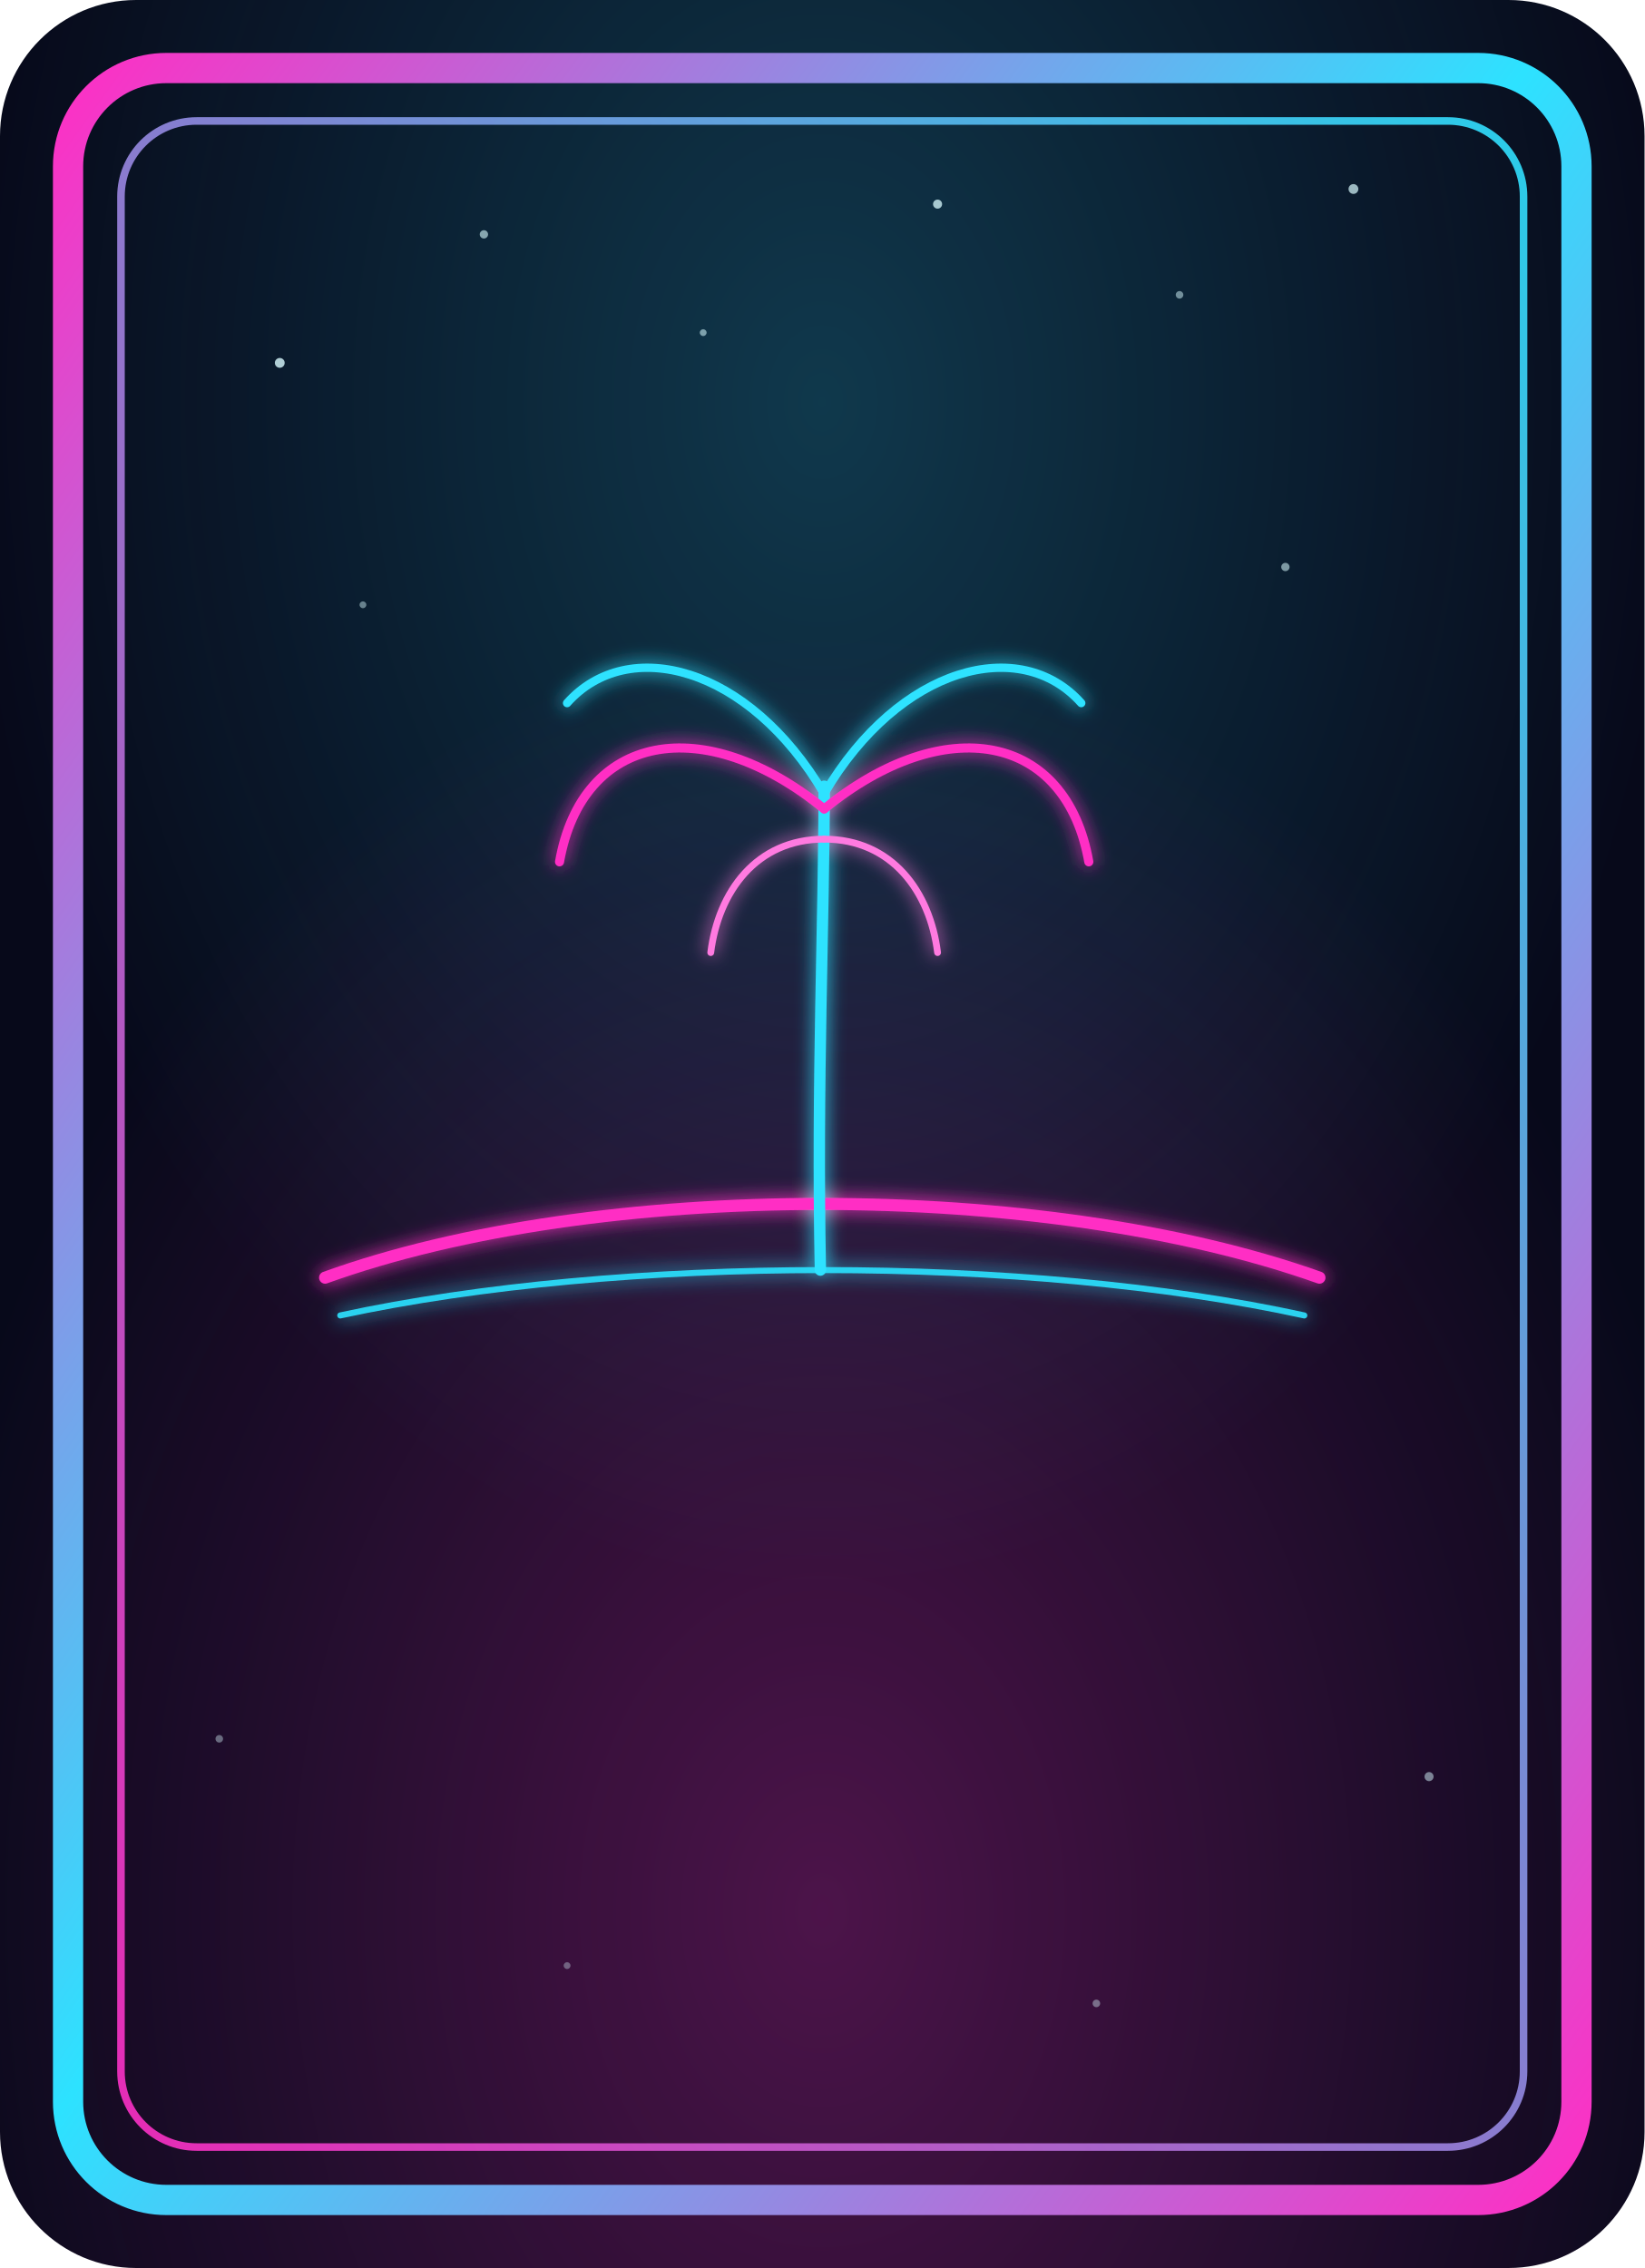
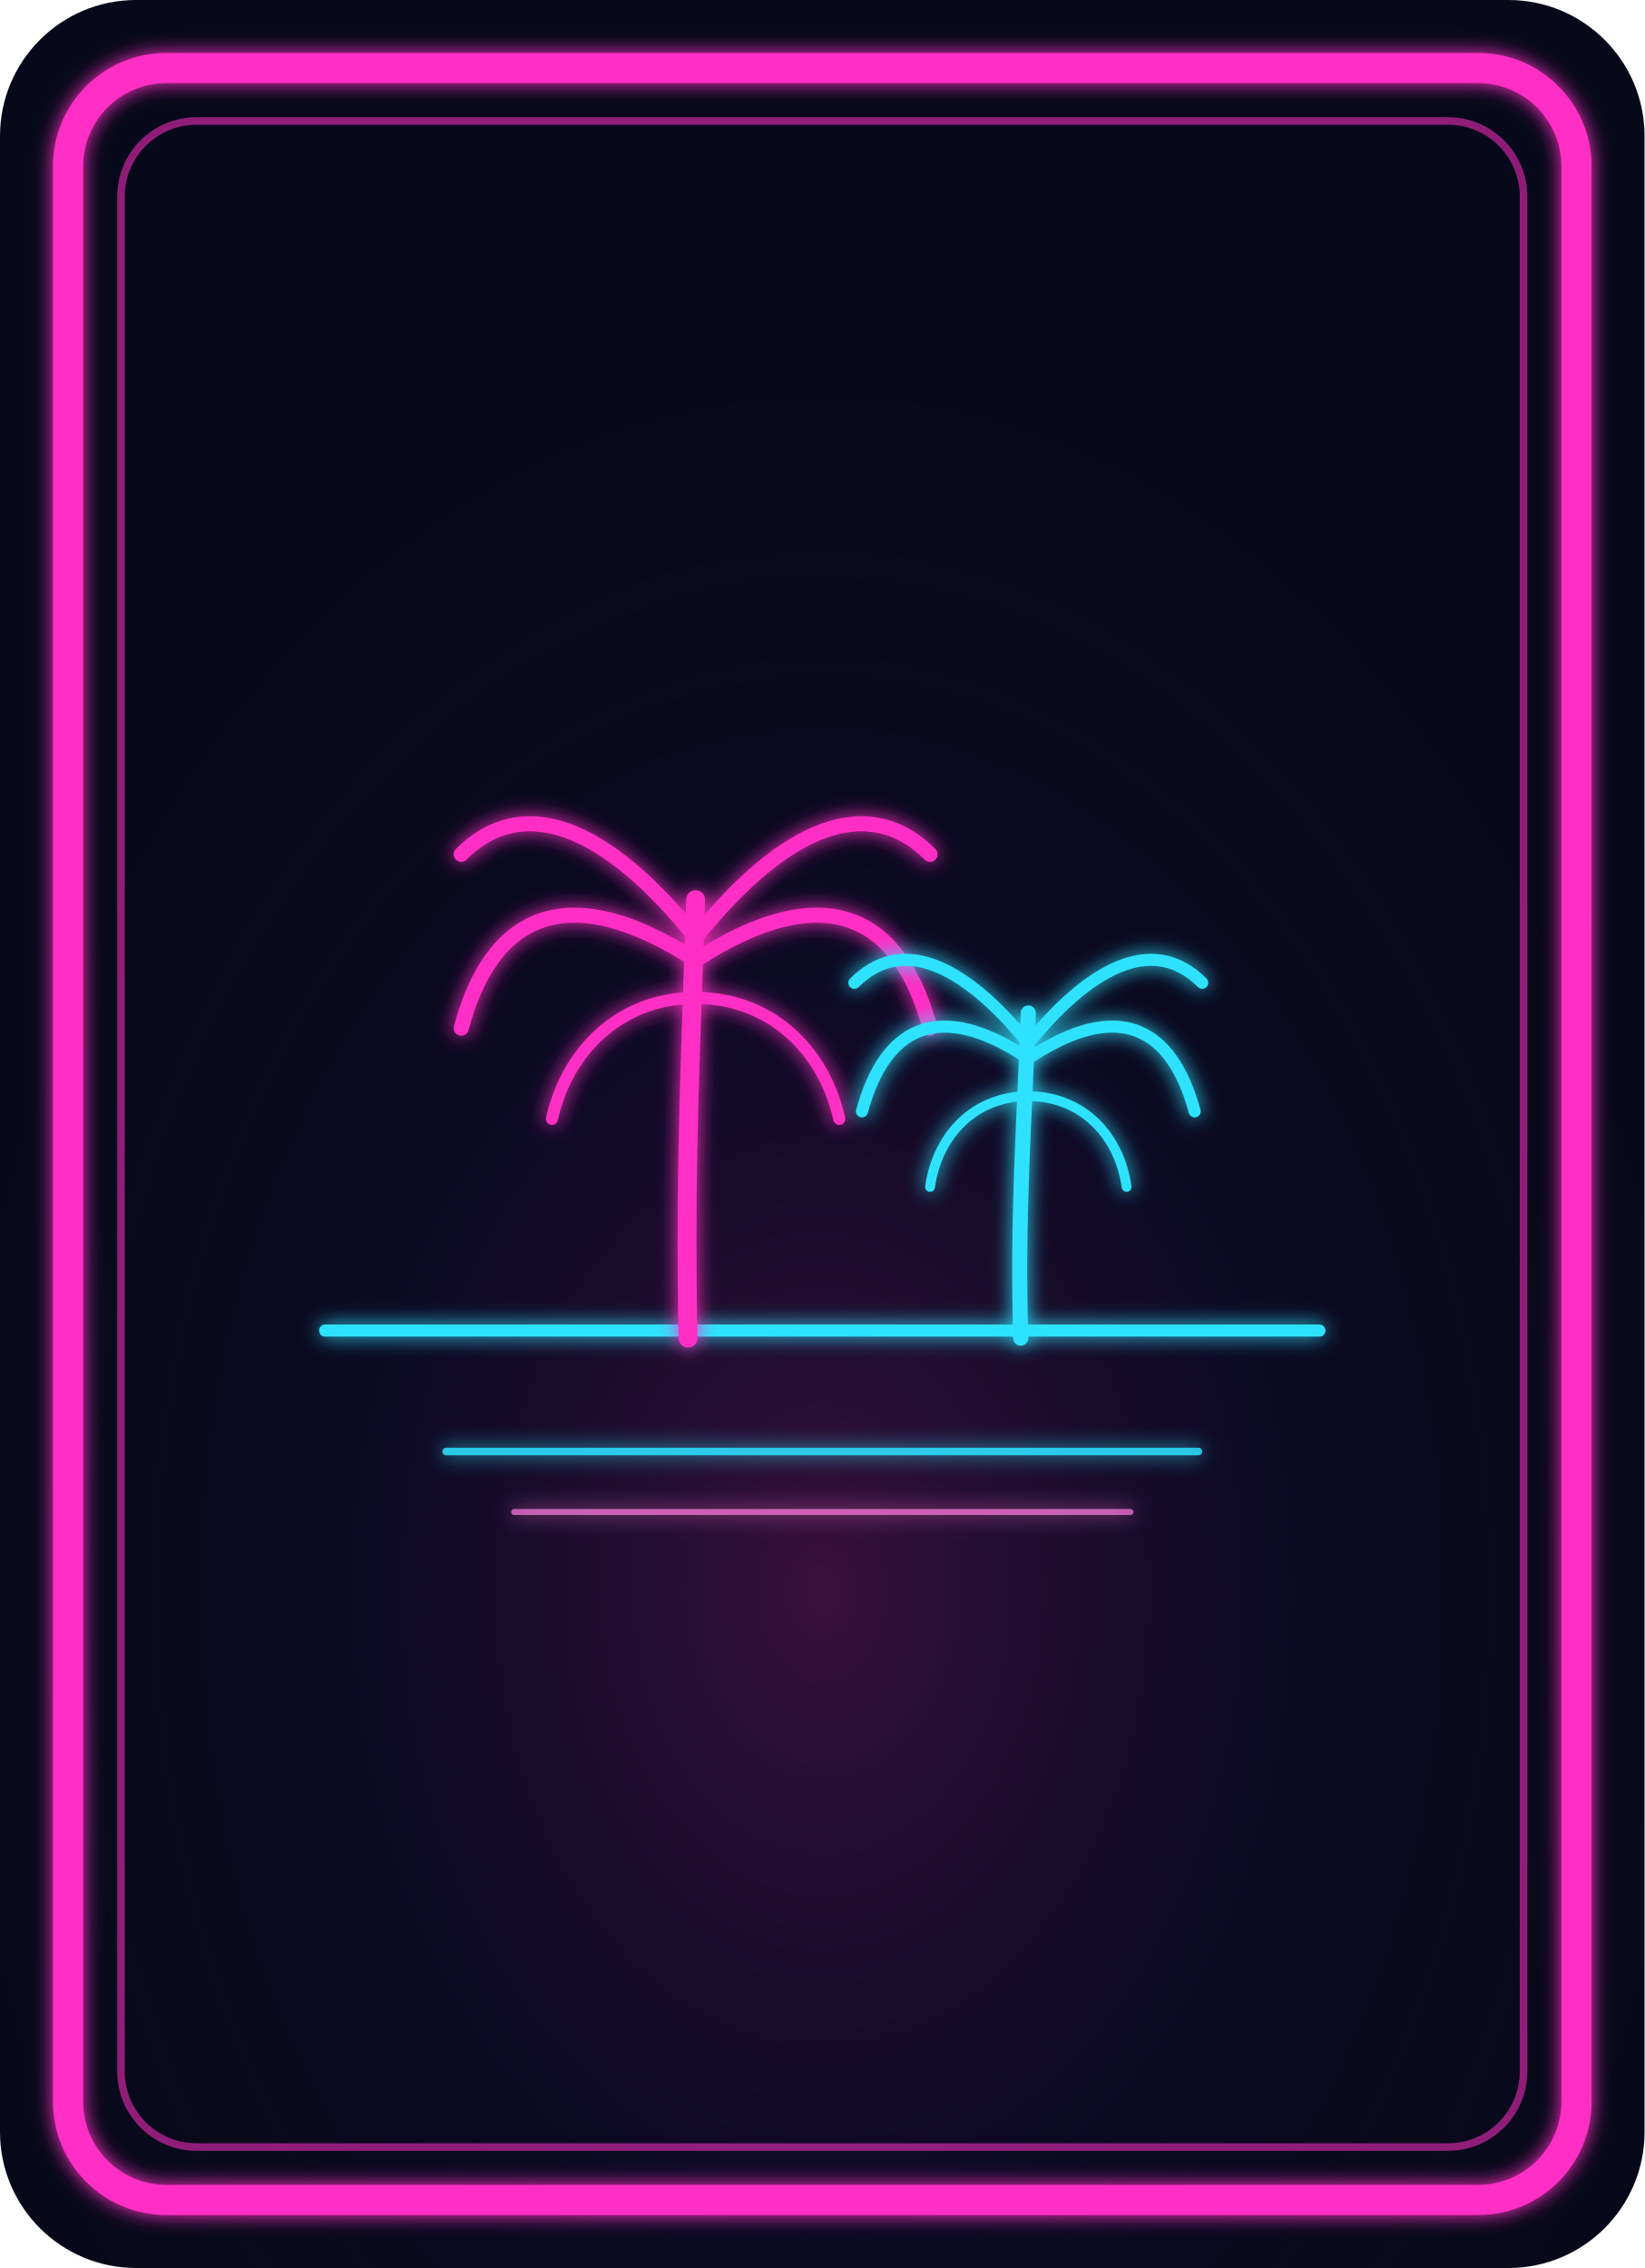
- <svg xmlns="http://www.w3.org/2000/svg" width="435" height="600" viewBox="0 0 435 600" role="img" aria-labelledby="vn-title vn-desc">
+ <svg xmlns="http://www.w3.org/2000/svg" width="435" height="600" viewBox="0 0 435 600" role="img" aria-labelledby="vn-back-title vn-back-desc">
  <defs>
-     <linearGradient id="vn-border" x1="0" y1="0" x2="1" y2="1">
-       <stop offset="0" stop-color="#ff2ec4" />
-       <stop offset="0.48" stop-color="#2de2ff" />
-       <stop offset="1" stop-color="#ff2ec4" />
-     </linearGradient>
-     <linearGradient id="vn-border-inner" x1="1" y1="0" x2="0" y2="1">
-       <stop offset="0" stop-color="#2de2ff" />
-       <stop offset="1" stop-color="#ff2ec4" />
-     </linearGradient>
-     <radialGradient id="vn-glow-cyan" cx="50%" cy="18%" r="52%">
-       <stop offset="0" stop-color="#2de2ff" stop-opacity="0.22" />
-       <stop offset="1" stop-color="#2de2ff" stop-opacity="0" />
-     </radialGradient>
-     <radialGradient id="vn-glow-pink" cx="50%" cy="84%" r="56%">
-       <stop offset="0" stop-color="#ff2ec4" stop-opacity="0.28" />
-       <stop offset="1" stop-color="#ff2ec4" stop-opacity="0" />
-     </radialGradient>
-     <filter id="vn-neon" x="-50%" y="-50%" width="200%" height="200%">
-       <feGaussianBlur stdDeviation="2.4" result="blur" />
+     <filter id="vn-b-pink" x="-40%" y="-40%" width="180%" height="180%">
+       <feGaussianBlur stdDeviation="2.6" result="b" />
      <feMerge>
-         <feMergeNode in="blur" />
+         <feMergeNode in="b" />
        <feMergeNode in="SourceGraphic" />
      </feMerge>
    </filter>
+     <filter id="vn-b-cyan" x="-40%" y="-40%" width="180%" height="180%">
+       <feGaussianBlur stdDeviation="2.6" result="b" />
+       <feMerge>
+         <feMergeNode in="b" />
+         <feMergeNode in="SourceGraphic" />
+       </feMerge>
+     </filter>
+     <radialGradient id="vn-b-wash" cx="50%" cy="70%" r="60%">
+       <stop offset="0" stop-color="#ff2ec4" stop-opacity="0.2" />
+       <stop offset="0.45" stop-color="#3a1070" stop-opacity="0.12" />
+       <stop offset="1" stop-color="#05060f" stop-opacity="0" />
+     </radialGradient>
  </defs>
  <rect width="435" height="600" rx="36" fill="#07091a" />
-   <rect width="435" height="600" rx="36" fill="url(#vn-glow-cyan)" />
-   <rect width="435" height="600" rx="36" fill="url(#vn-glow-pink)" />
-   <g fill="#d9fbff">
-     <circle cx="74" cy="96" r="1.3" fill-opacity="0.8" />
-     <circle cx="128" cy="62" r="1.1" fill-opacity="0.6" />
-     <circle cx="186" cy="88" r="0.9" fill-opacity="0.55" />
-     <circle cx="248" cy="54" r="1.2" fill-opacity="0.75" />
-     <circle cx="312" cy="78" r="1" fill-opacity="0.5" />
-     <circle cx="358" cy="50" r="1.3" fill-opacity="0.7" />
-     <circle cx="96" cy="160" r="0.9" fill-opacity="0.45" />
-     <circle cx="340" cy="150" r="1.1" fill-opacity="0.55" />
-     <circle cx="58" cy="460" r="1" fill-opacity="0.4" />
-     <circle cx="378" cy="470" r="1.2" fill-opacity="0.5" />
-     <circle cx="150" cy="520" r="0.9" fill-opacity="0.35" />
-     <circle cx="290" cy="530" r="1" fill-opacity="0.4" />
+   <rect width="435" height="600" rx="36" fill="url(#vn-b-wash)" />
+   <rect x="18" y="18" width="399" height="564" rx="26" fill="none" stroke="#ff2ec4" stroke-width="8" filter="url(#vn-b-pink)" />
+   <rect x="32" y="32" width="371" height="536" rx="20" fill="none" stroke="#ff2ec4" stroke-width="2" opacity="0.55" />
+   <g filter="url(#vn-b-cyan)" stroke-linecap="round" fill="none">
+     <path d="M86 352H349" stroke="#2de2ff" stroke-width="3.2" />
+     <path d="M102 368H333" stroke="#ff2ec4" stroke-width="2.4" filter="url(#vn-b-pink)" />
+     <path d="M118 384H317" stroke="#2de2ff" stroke-width="2" opacity="0.85" />
+     <path d="M136 400H299" stroke="#ff7ae0" stroke-width="1.6" opacity="0.7" />
  </g>
-   <rect x="18" y="18" width="399" height="564" rx="26" fill="none" stroke="url(#vn-border)" stroke-width="8" />
-   <rect x="32" y="32" width="371" height="536" rx="20" fill="none" stroke="url(#vn-border-inner)" stroke-width="2" opacity="0.9" />
-   <g filter="url(#vn-neon)" fill="none" stroke-linecap="round" stroke-linejoin="round">
-     <path d="M86 338C158 312 276 312 349 338" stroke="#ff2ec4" stroke-width="3.2" />
-     <path d="M90 348C164 332 272 332 345 348" stroke="#2de2ff" stroke-width="1.6" opacity="0.9" />
-     <path d="M217 336C216 286 218 244 218 208" stroke="#2de2ff" stroke-width="3" />
-     <path d="M218 214C186 188 154 194 148 228" stroke="#ff2ec4" stroke-width="2.4" />
-     <path d="M218 210C198 176 166 168 150 186" stroke="#2de2ff" stroke-width="2.2" />
-     <path d="M218 214C250 188 282 194 288 228" stroke="#ff2ec4" stroke-width="2.4" />
-     <path d="M218 210C238 176 270 168 286 186" stroke="#2de2ff" stroke-width="2.2" />
-     <path d="M218 222C200 222 190 236 188 252" stroke="#ff7ae0" stroke-width="1.8" />
-     <path d="M218 222C236 222 246 236 248 252" stroke="#ff7ae0" stroke-width="1.8" />
+   <g transform="translate(128,168)" fill="none" stroke-linecap="round" stroke-linejoin="round" filter="url(#vn-b-pink)" stroke="#ff2ec4">
+     <path d="M54 186C53 140 55 104 56 70" stroke-width="5" />
+     <path d="M56 86C22 64 2 74-6 104" stroke-width="4" />
+     <path d="M56 80C32 50 10 42-6 58" stroke-width="4" />
+     <path d="M56 86C90 64 110 74 118 104" stroke-width="4" />
+     <path d="M56 80C80 50 102 42 118 58" stroke-width="4" />
+     <path d="M56 96C36 96 22 110 18 128" stroke-width="3.2" />
+     <path d="M56 96C76 96 90 110 94 128" stroke-width="3.2" />
+   </g>
+   <g transform="translate(230,210)" fill="none" stroke-linecap="round" stroke-linejoin="round" filter="url(#vn-b-cyan)" stroke="#2de2ff">
+     <path d="M40 144C39 112 41 86 42 58" stroke-width="4" />
+     <path d="M42 70C18 54 4 62-2 84" stroke-width="3.2" />
+     <path d="M42 66C24 44 8 38-4 50" stroke-width="3.2" />
+     <path d="M42 70C66 54 80 62 86 84" stroke-width="3.2" />
+     <path d="M42 66C60 44 76 38 88 50" stroke-width="3.2" />
+     <path d="M42 80C28 80 18 90 16 104" stroke-width="2.6" />
+     <path d="M42 80C56 80 66 90 68 104" stroke-width="2.6" />
  </g>
</svg>
